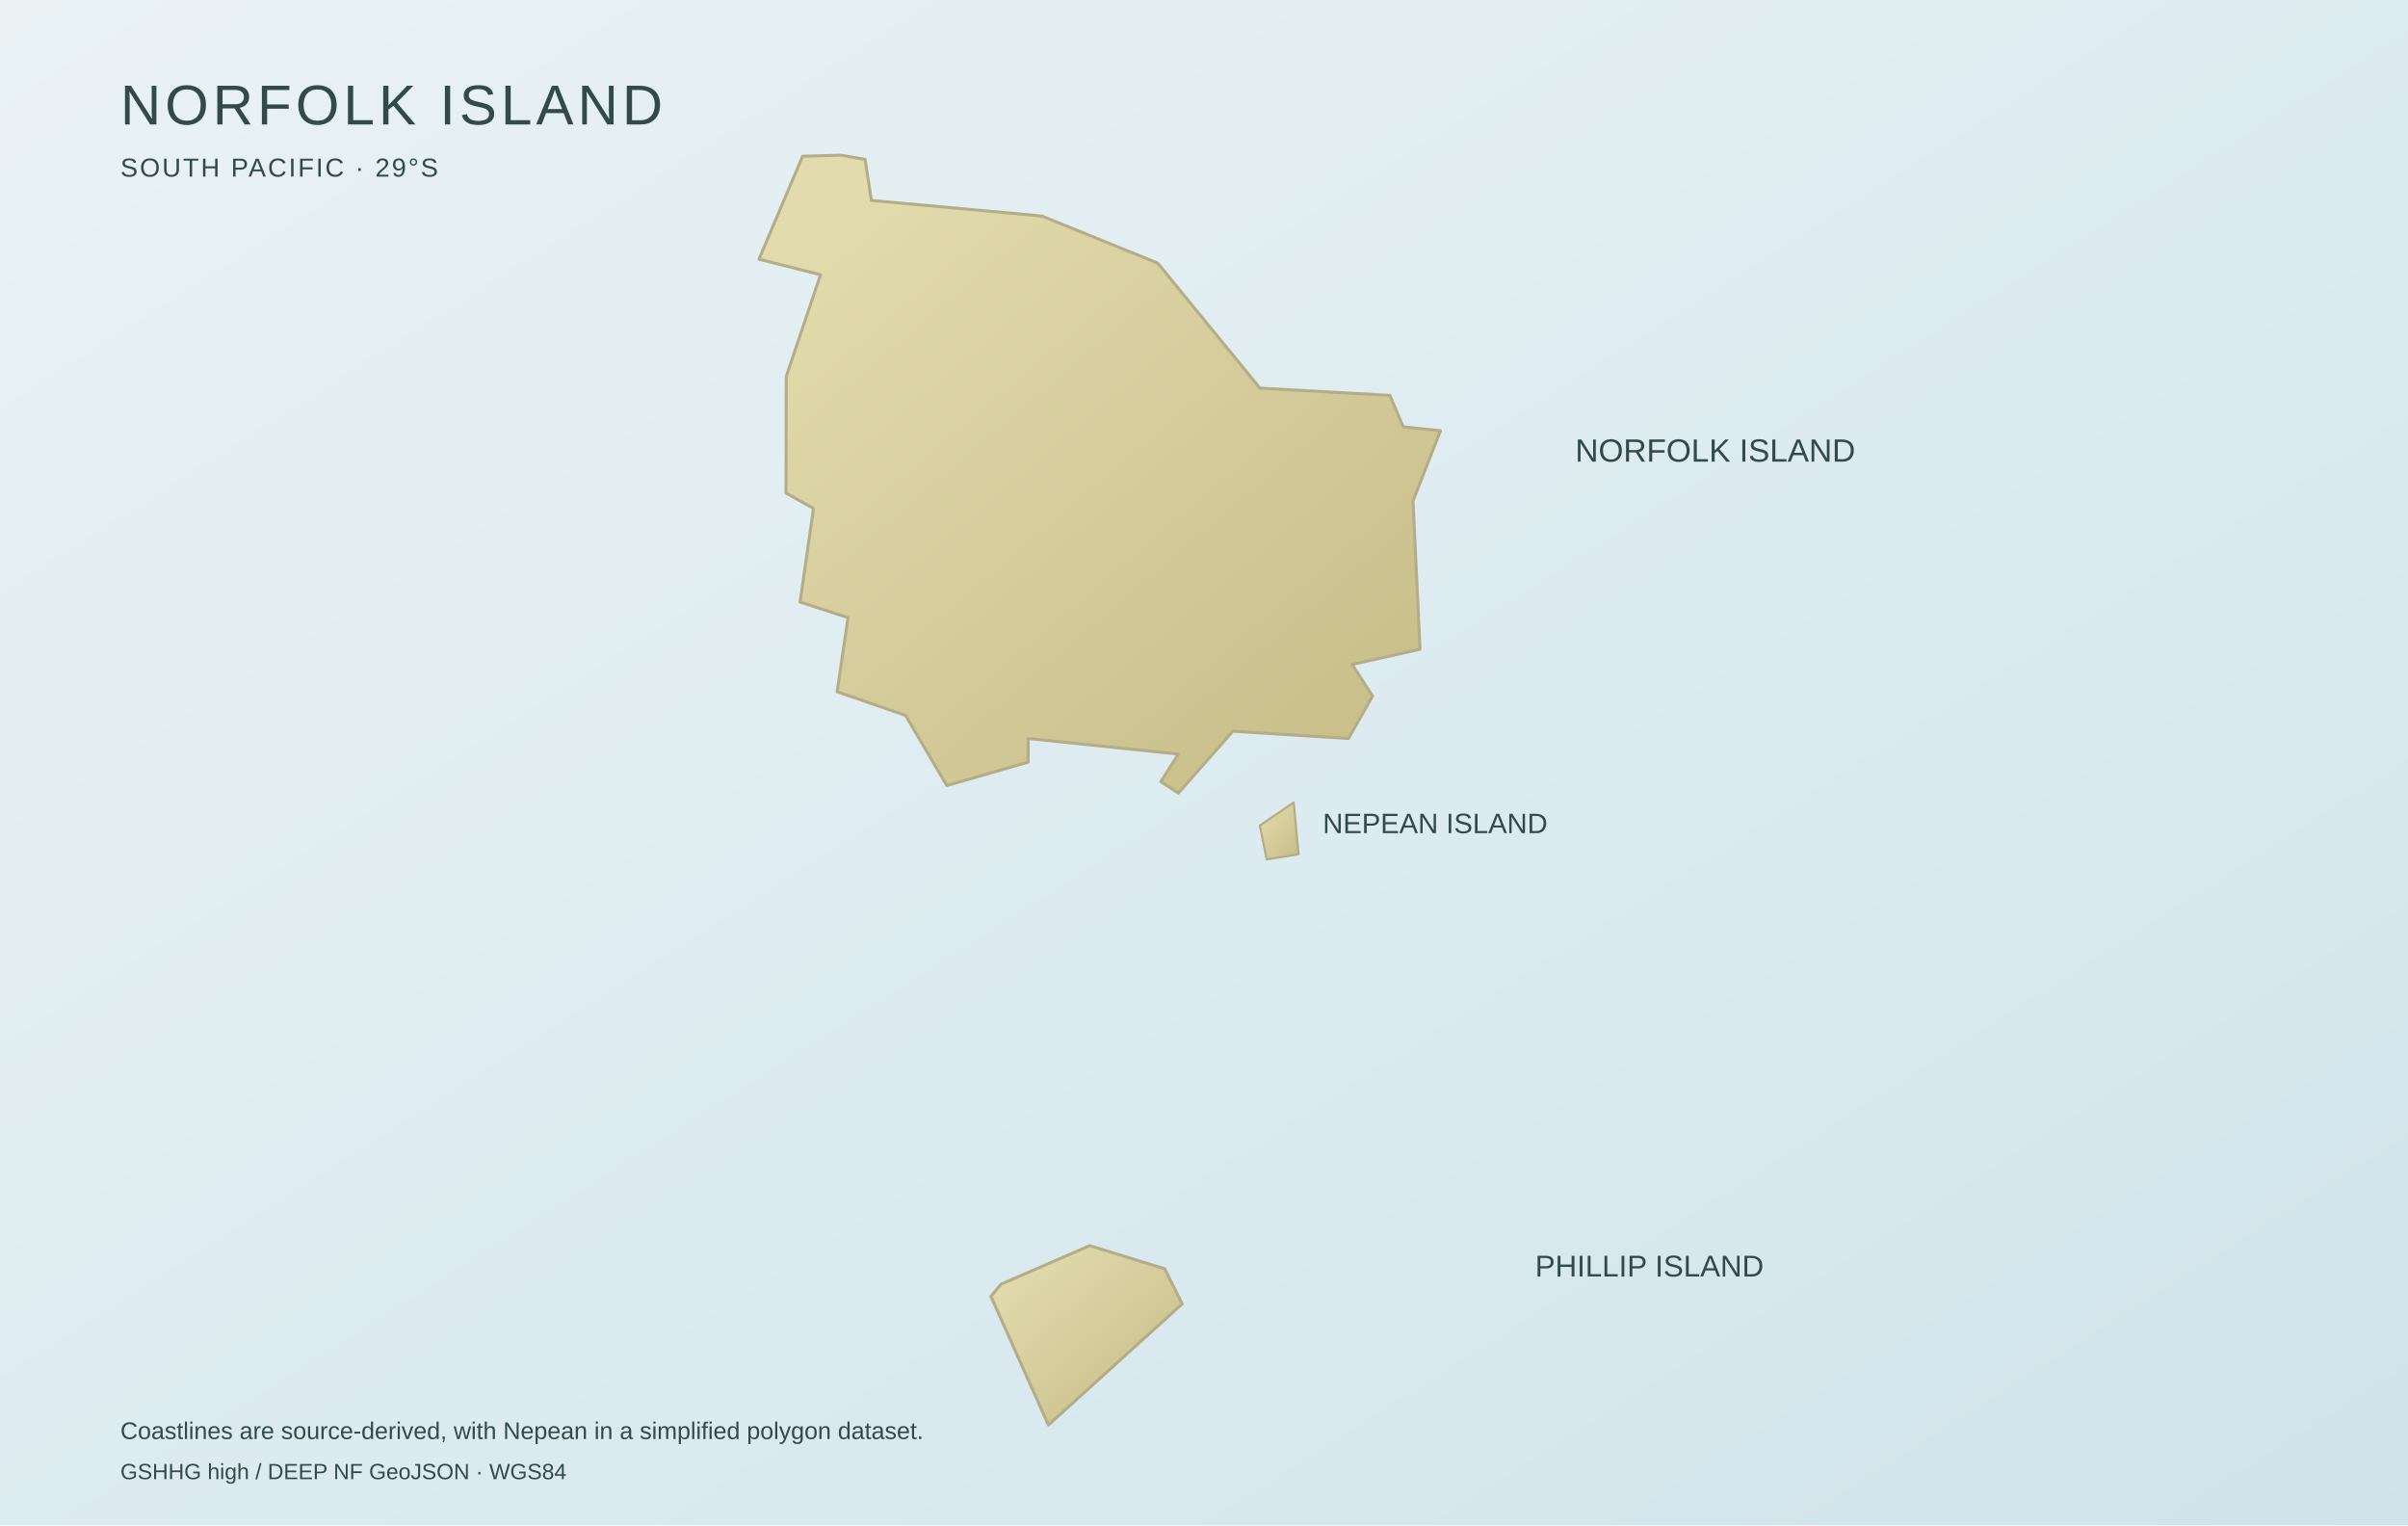
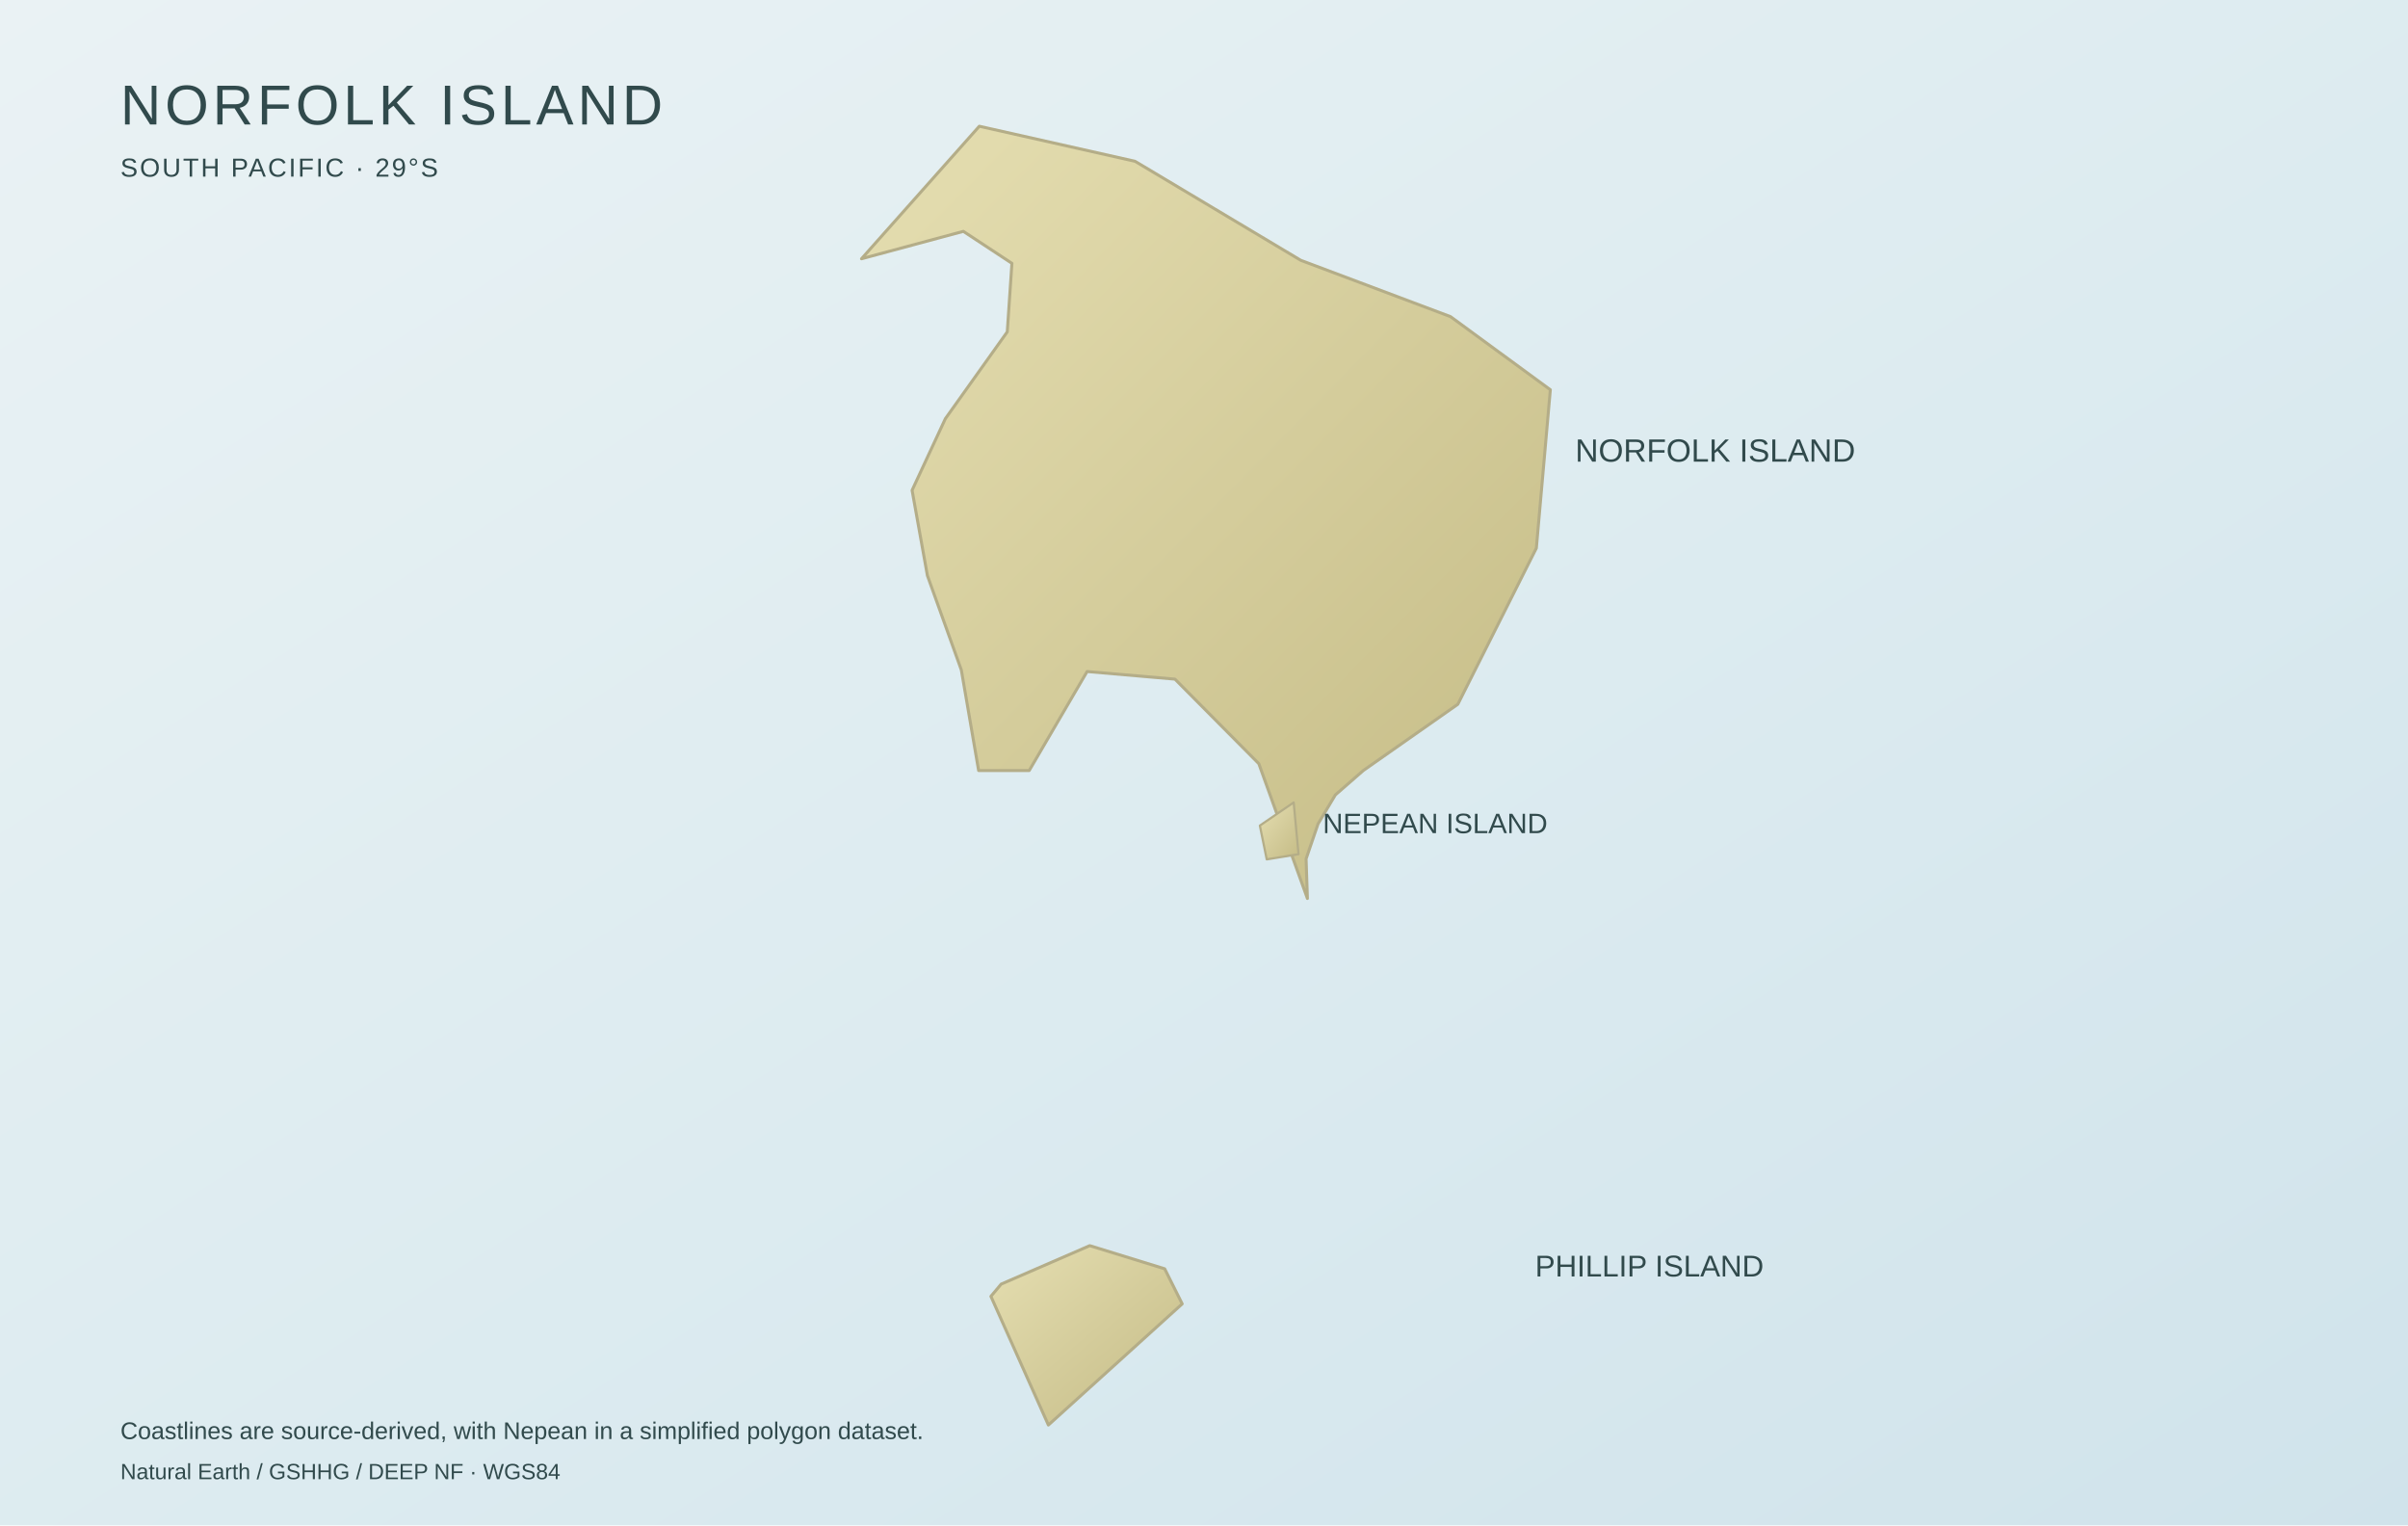
<svg xmlns="http://www.w3.org/2000/svg" viewBox="0 0 1200 760" role="img" data-map-projection="local-equirectangular-fit-v1" data-map-style="journey-atlas-map-v3-clean-background" aria-label="Norfolk Island, Phillip Island and Nepean Island coastline geography">
  <defs>
    <linearGradient id="sea" x1="0" y1="0" x2="1" y2="1">
      <stop offset="0" stop-color="#eaf2f4" />
      <stop offset=".55" stop-color="#dcebf0" />
      <stop offset="1" stop-color="#d0e3eb" />
    </linearGradient>
    <linearGradient id="land" x1=".12" y1=".08" x2=".88" y2=".92">
      <stop offset="0" stop-color="#e2dbad" />
      <stop offset=".52" stop-color="#d4cc9b" />
      <stop offset="1" stop-color="#c8bf8a" />
    </linearGradient>
  </defs>
  <rect width="1200" height="760" fill="url(#sea)" />
  <g id="map-geography">
-     <path id="norfolk-land" d="M418.98,77.32 L399.97,77.84 L378.23,129.13 L408.91,136.90 L391.82,187.54 L391.70,245.69 L405.40,253.33 L398.72,299.96 L422.61,307.73 L417.17,344.64 L451.25,356.43 L471.85,391.40 L512.38,379.74 L512.38,367.96 L587.21,375.72 L578.49,389.46 L587.21,395.15 L614.38,364.33 L672.00,367.96 L684.00,346.84 L673.81,331.04 L707.66,323.53 L704.15,249.58 L717.85,214.61 L699.28,212.66 L692.60,196.99 L627.85,193.37 L576.90,131.07 L519.17,107.63 L434.27,99.86 L431.10,79.39 L418.98,77.32Z" fill="url(#land)" stroke="#b4ad88" stroke-width="1.5" stroke-linejoin="round" vector-effect="non-scaling-stroke" />
-     <path id="phillip-land" d="M493.81,645.90 L522.45,710.01 L589.13,649.65 L580.41,632.17 L543.06,620.64 L498.91,639.81 L493.81,645.90Z" fill="url(#land)" stroke="#b4ad88" stroke-width="1.5" stroke-linejoin="round" vector-effect="non-scaling-stroke" />
-     <path id="nepean-land" d="M644.69,399.82 L647.12,425.60 L631.26,428.18 L627.84,411.34 L644.69,399.82Z" fill="url(#land)" stroke="#b4ad88" stroke-width="1.1" stroke-linejoin="round" vector-effect="non-scaling-stroke" />
+     <path id="norfolk-land" d="M722.84,157.76 L772.59,194.19 L765.62,273.11 L726.49,350.90 L679.39,383.91 L665.46,396.05 L656.84,410.47 L650.87,427.93 L651.53,447.66 L627.32,380.50 L585.53,338.38 L541.75,334.58 L512.90,383.91 L487.69,383.91 L479.07,333.82 L462.16,286.77 L454.53,244.28 L471.11,208.61 L501.96,165.35 L504.28,131.20 L480.07,115.27 L429.32,128.93 L488.03,62.90 L565.63,80.36 L648.22,129.69 L722.84,157.76Z" fill="url(#land)" stroke="#b4ad88" stroke-width="1.5" stroke-linejoin="round" />
+     <path id="phillip-land" d="M493.81,645.90 L522.45,710.01 L589.13,649.65 L580.41,632.17 L543.06,620.64 L498.91,639.81 L493.81,645.90Z" fill="url(#land)" stroke="#b4ad88" stroke-width="1.5" stroke-linejoin="round" />
+     <path id="nepean-land" d="M644.69,399.82 L647.12,425.60 L631.26,428.18 L627.84,411.34 L644.69,399.82Z" fill="url(#land)" stroke="#b4ad88" stroke-width="1.1" stroke-linejoin="round" />
  </g>
  <g fill="#314a4c" font-family="Arial,Helvetica,sans-serif">
    <text x="60" y="62" font-size="28" letter-spacing="2">NORFOLK ISLAND</text>
    <text x="60" y="88" font-size="13" letter-spacing="1">SOUTH PACIFIC · 29°S</text>
    <text x="785" y="230" font-size="16">NORFOLK ISLAND</text>
    <text x="765" y="636" font-size="15">PHILLIP ISLAND</text>
    <text x="659.18" y="415.11" font-size="14">NEPEAN ISLAND</text>
    <text x="60" y="717" font-size="12">Coastlines are source-derived, with Nepean in a simplified polygon dataset.</text>
-     <text x="60" y="737" font-size="11">GSHHG high / DEEP NF GeoJSON · WGS84</text>
+     <text x="60" y="737" font-size="11">Natural Earth / GSHHG / DEEP NF · WGS84</text>
  </g>
  <g id="geographic-anchors" aria-hidden="true">
    <g id="hero-marker" data-latitude="-29.05666" data-longitude="167.95436" data-x="601.4671" data-y="338.7828" data-label-x="601.4671" data-label-y="338.7828" data-place="HERO" />
    <g id="scene-marker-1" data-latitude="-29.0607" data-longitude="167.9612" data-x="629.3428" data-y="357.6196" data-label-x="629.3428" data-label-y="357.6196" data-place="emily-bay" />
    <g id="scene-marker-2" data-latitude="-29.03422" data-longitude="167.92798" data-x="493.9582" data-y="234.1546" data-label-x="493.9582" data-label-y="234.1546" data-place="st-barnabas-chapel" />
    <g id="scene-marker-3" data-latitude="-29.01585" data-longitude="167.93689" data-x="530.2700" data-y="148.5031" data-label-x="530.2700" data-label-y="148.5031" data-place="mount-pitt" />
    <g id="scene-marker-4" data-latitude="-29.00148" data-longitude="167.94432" data-x="560.5502" data-y="81.5018" data-label-x="560.5502" data-label-y="81.5018" data-place="captain-cook-lookout" />
    <g id="scene-marker-5" data-latitude="-29.0495" data-longitude="167.9235" data-x="475.7005" data-y="305.3988" data-label-x="475.7005" data-label-y="305.3988" data-place="hundred-acres-reserve" />
-     <g id="scene-marker-6" data-latitude="-29.0248" data-longitude="167.9088" data-x="415.7922" data-y="190.2331" data-label-x="415.7922" data-label-y="190.2331" data-place="anson-bay" />
+     <g id="scene-marker-6" data-latitude="-29.008018" data-longitude="167.922234" data-x="470.5410" data-y="111.9858" data-label-x="470.5410" data-label-y="111.9858" data-place="anson-bay" />
    <g id="scene-marker-7" data-latitude="-29.02178" data-longitude="167.97337" data-x="678.9404" data-y="176.1521" data-label-x="678.9404" data-label-y="176.1521" data-place="cascade-pier" />
    <g id="scene-marker-8" data-latitude="-29.0251" data-longitude="167.9386" data-x="537.2389" data-y="191.6319" data-label-x="537.2389" data-label-y="191.6319" data-place="botanic-garden" />
    <g id="capital-marker" data-latitude="-29.055" data-longitude="167.958" data-x="616.3016" data-y="331.0429" data-label-x="616.3016" data-label-y="331.0429" data-place="KINGSTON" />
  </g>
</svg>
